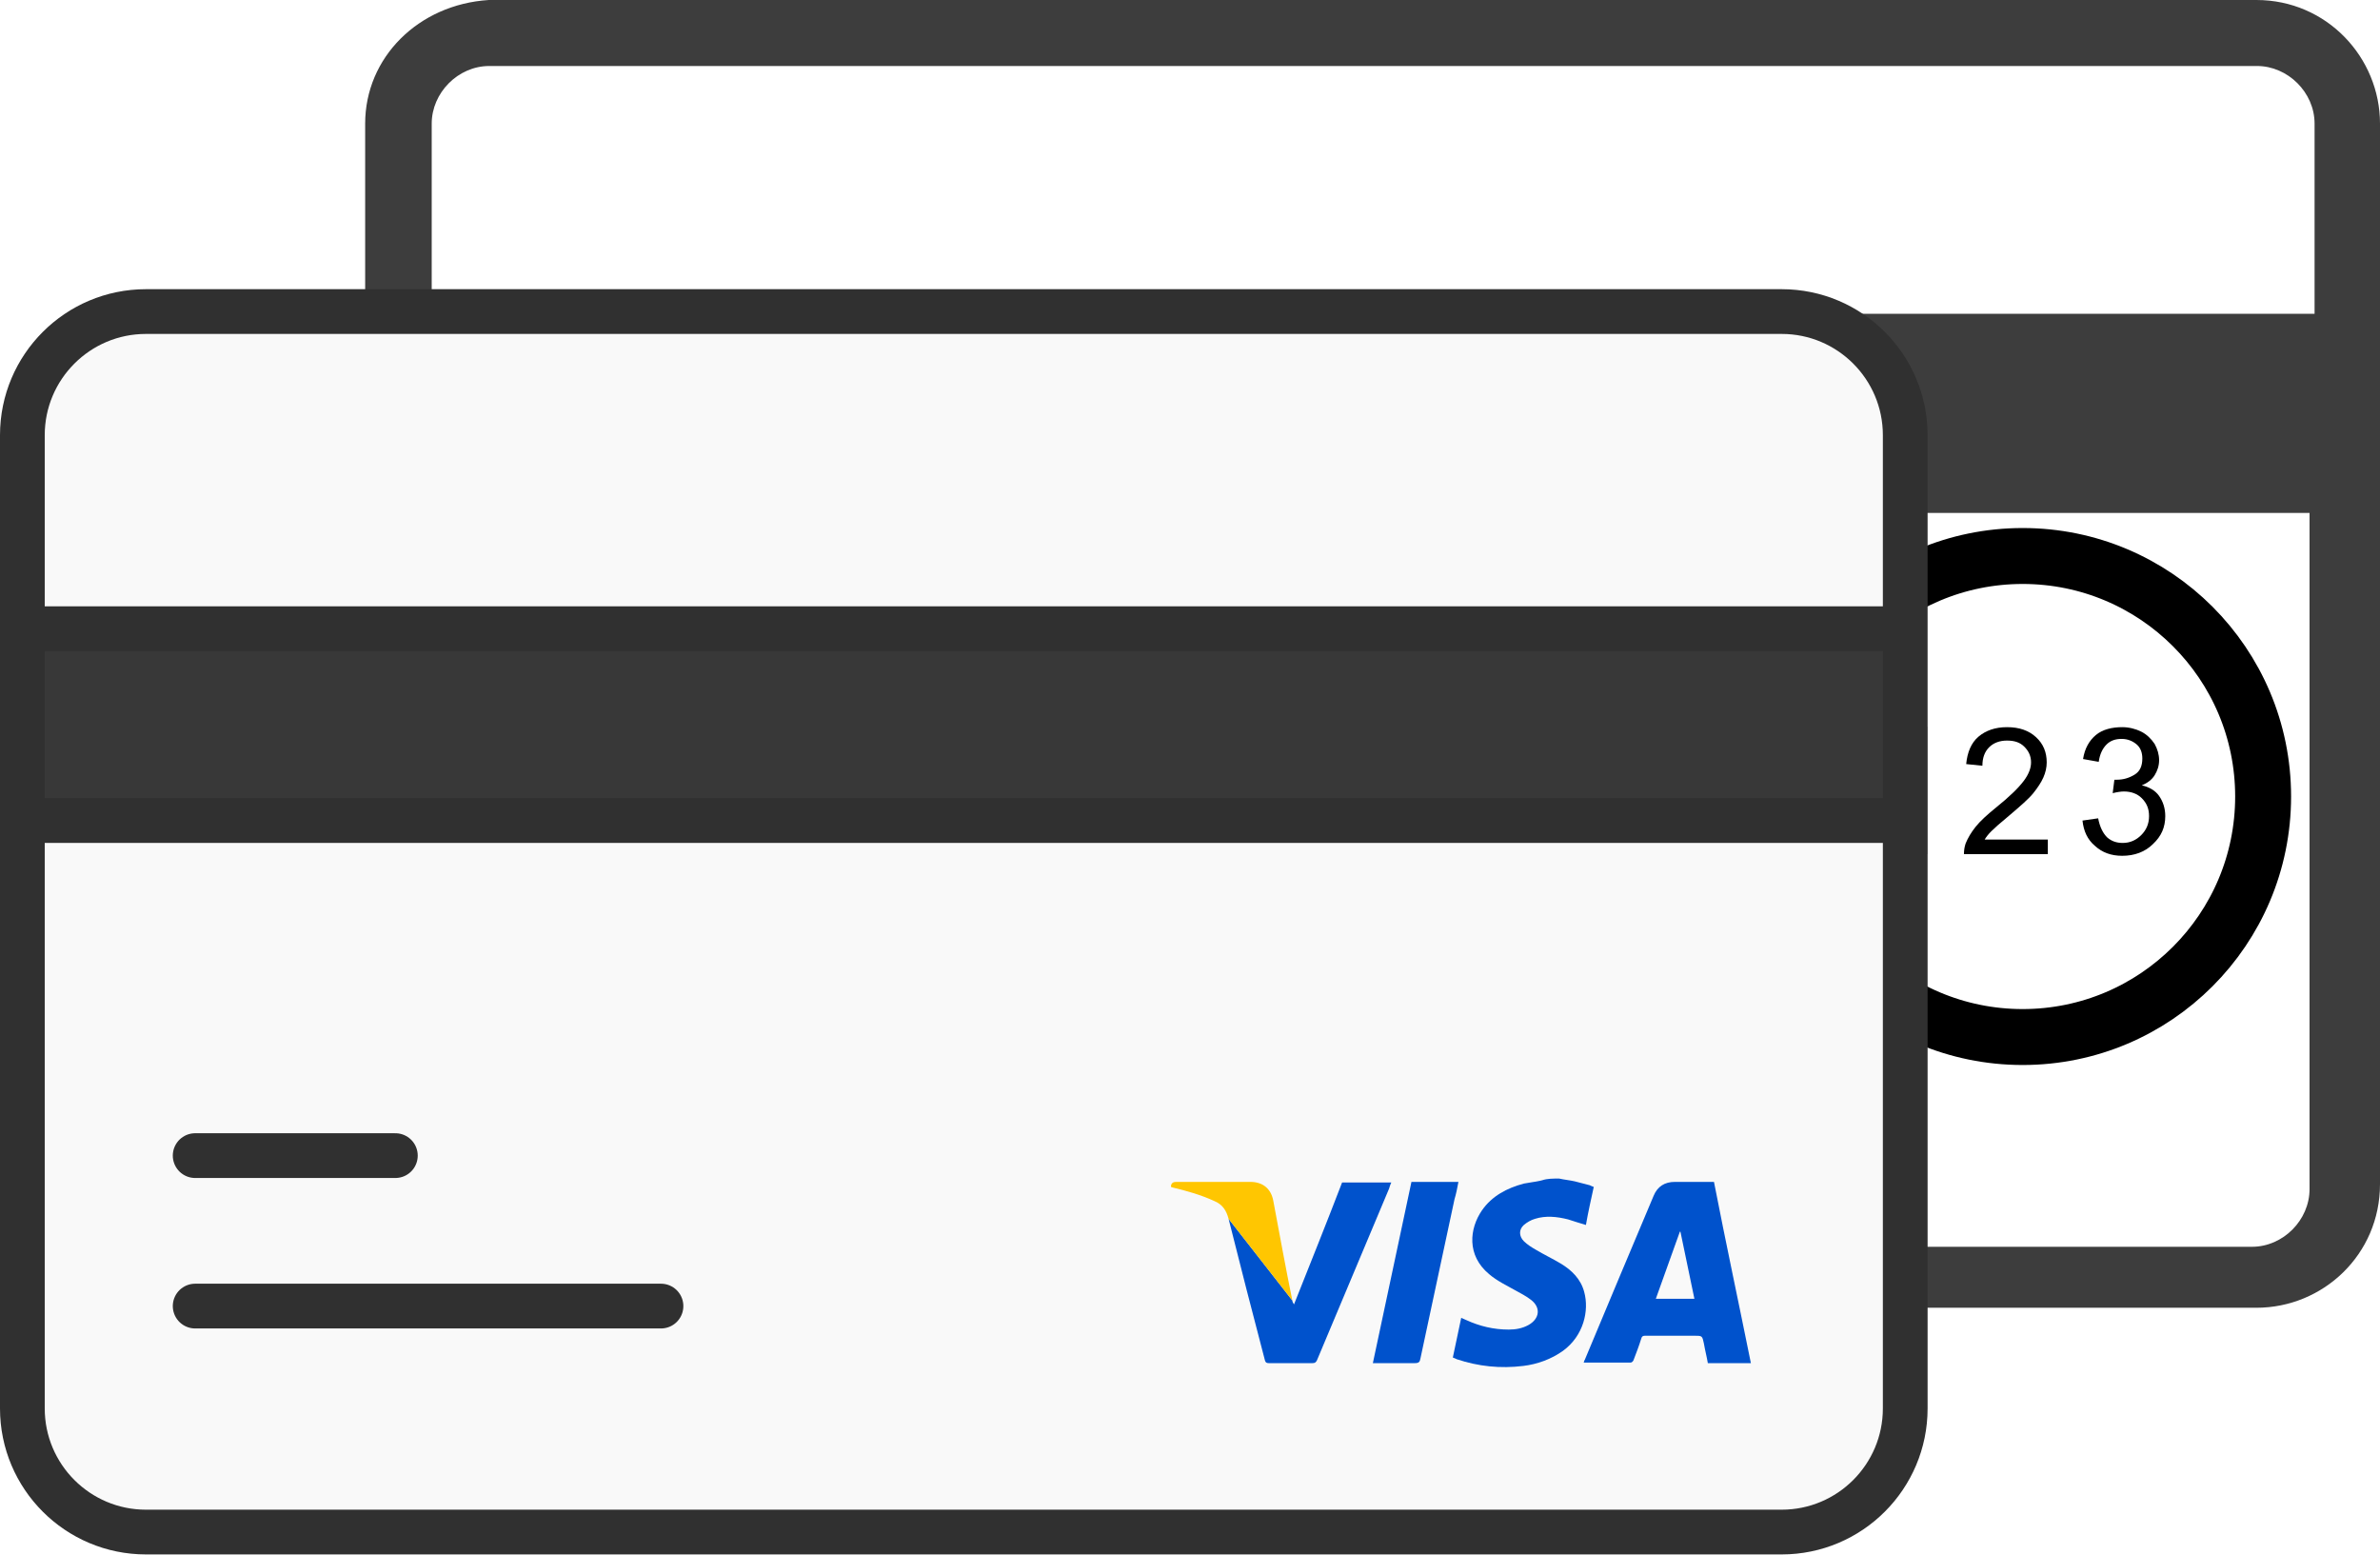
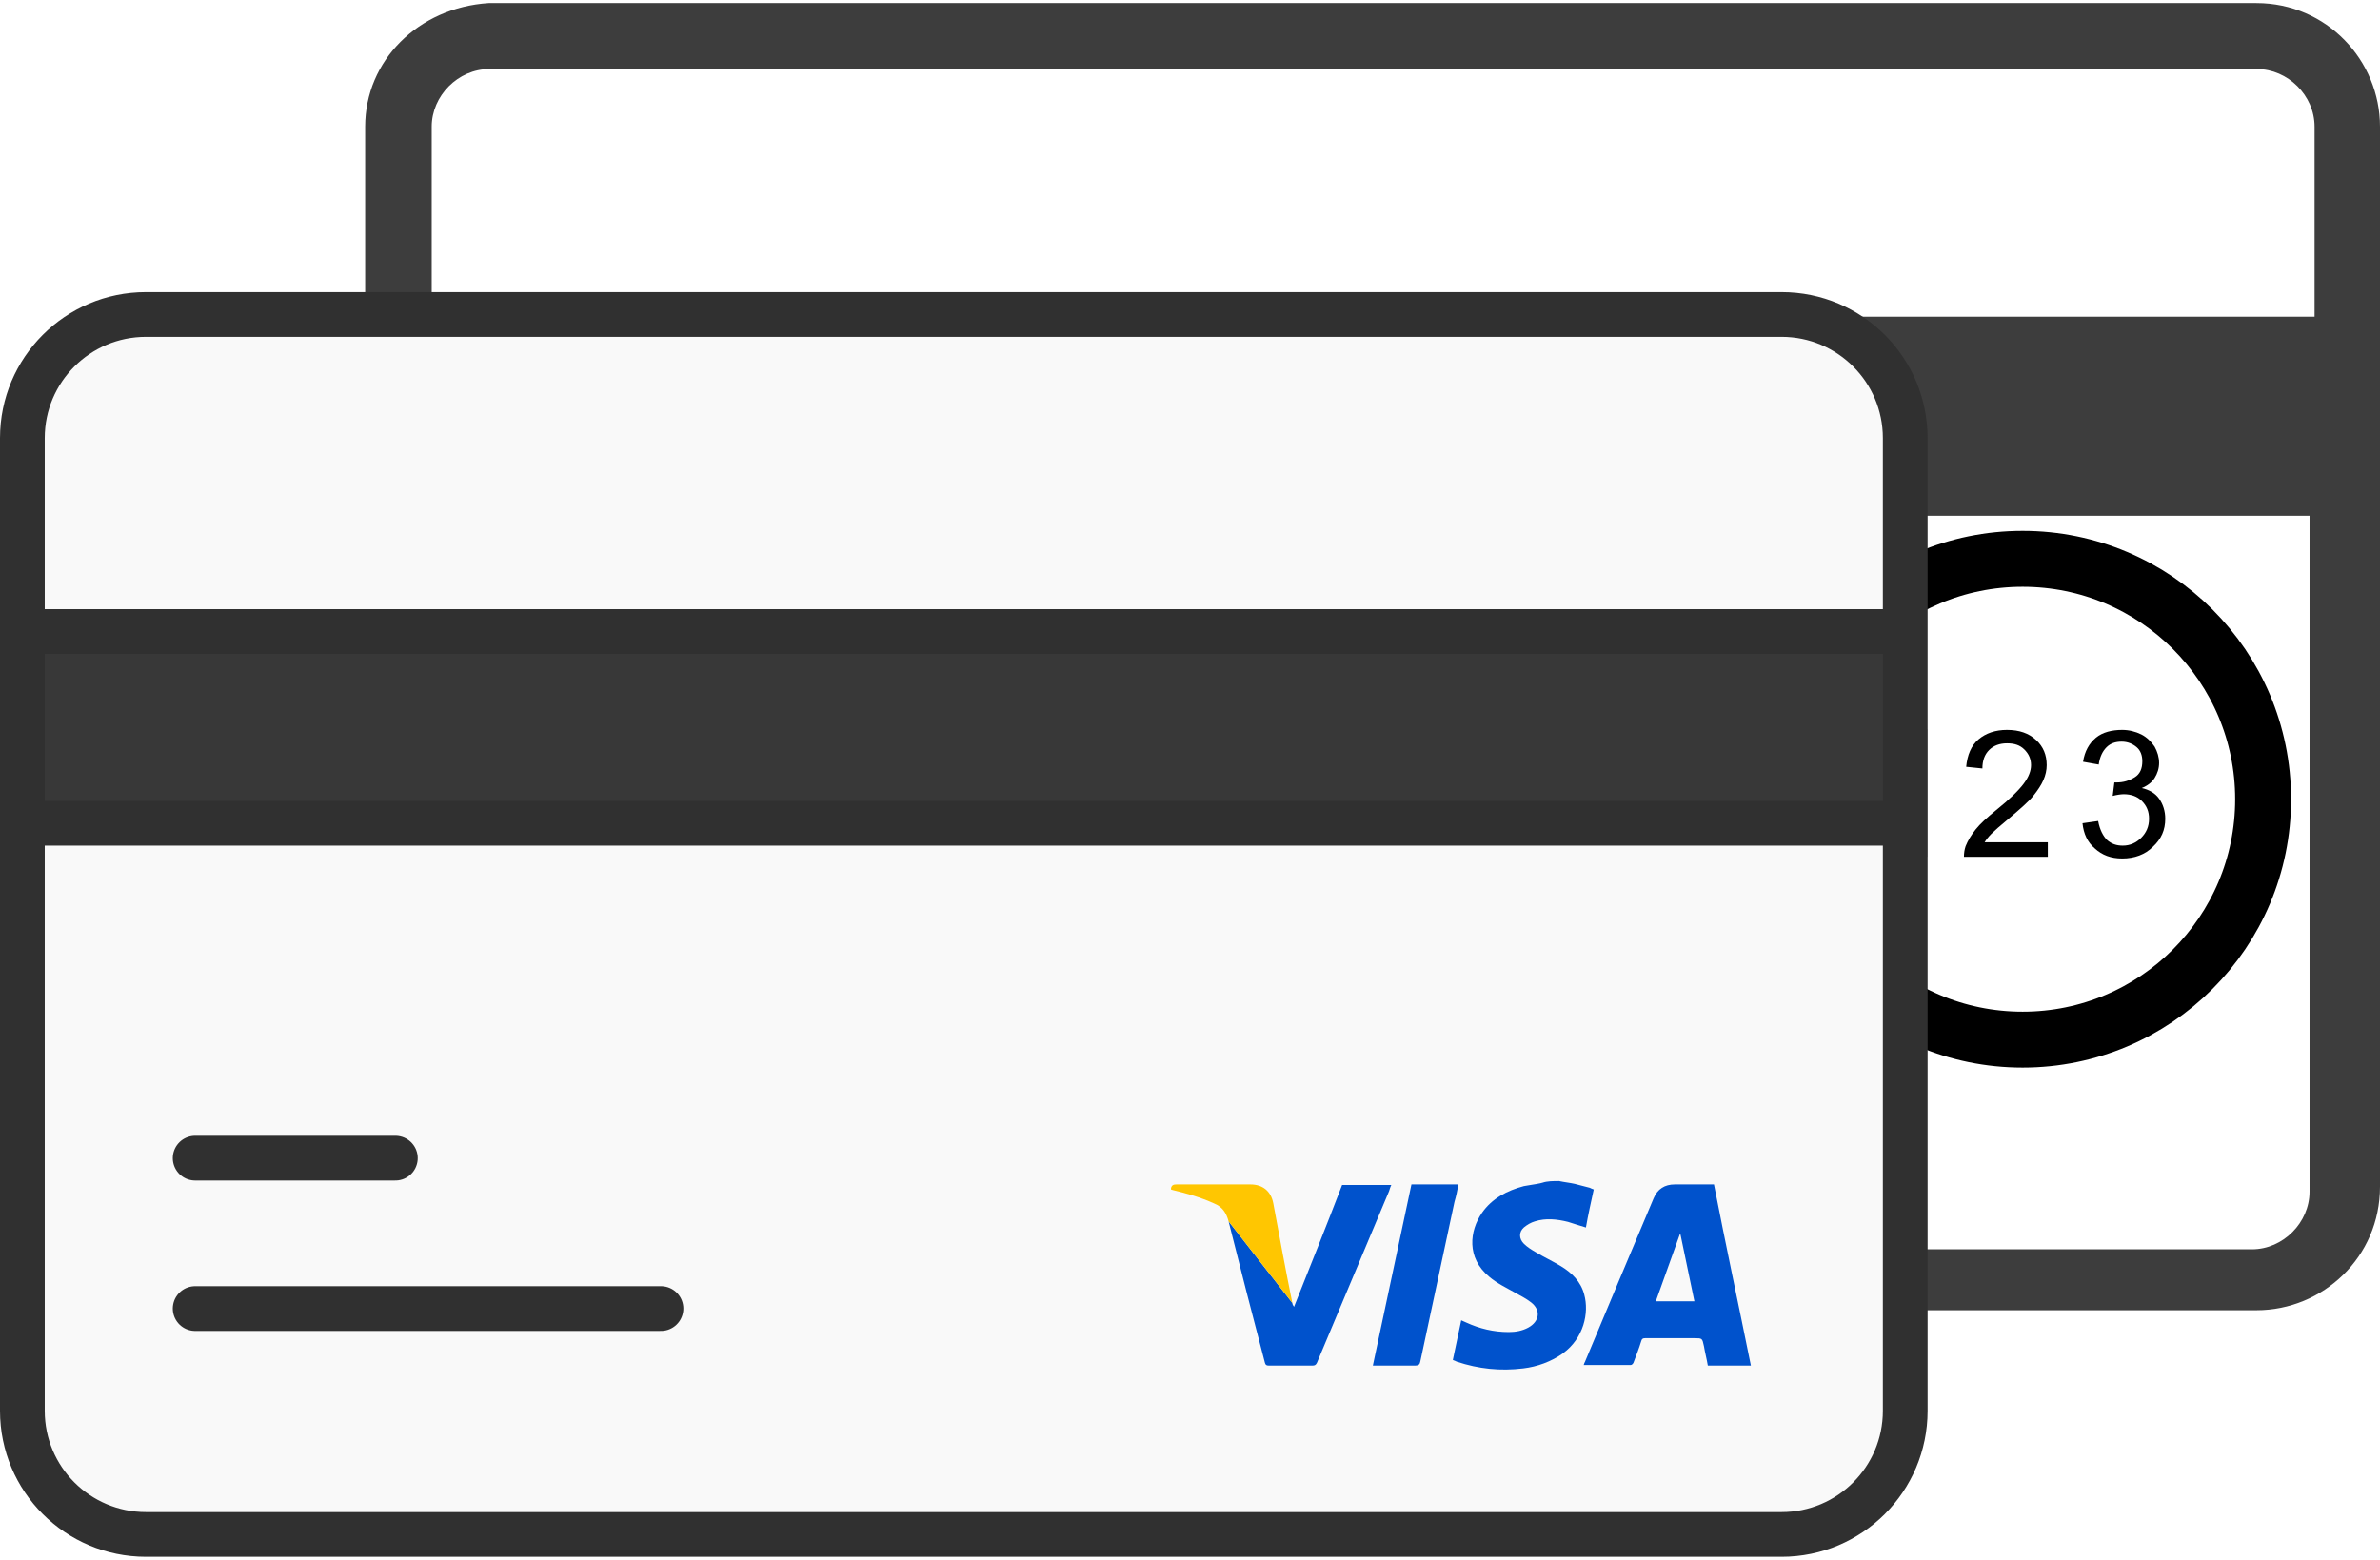
- <svg xmlns="http://www.w3.org/2000/svg" version="1.1" id="Layer_1" x="0px" y="0px" viewBox="0 0 42.56 27.79" style="enable-background:new 0 0 42.56 27.79;" xml:space="preserve">
+ <svg xmlns="http://www.w3.org/2000/svg" version="1.1" id="Layer_1" x="0px" y="0px" viewBox="0 0 42.56 27.79" style="enable-background:new 0 0 42.56 27.9;" xml:space="preserve" width="42.56" height="27.9">
  <style type="text/css">
	.st0{fill:#3D3D3D;}
	.st1{fill:none;stroke:#000000;stroke-miterlimit:10;}
	.st2{fill:#F9F9F9;}
	.st3{fill:#383838;}
	.st4{fill:none;stroke:#303030;stroke-width:0.8;stroke-linecap:round;stroke-linejoin:round;stroke-miterlimit:10;}
	.st5{fill:#0052CC;}
	.st6{fill:#FFC601;}
</style>
  <g>
    <path class="st0" d="M40.35,0H8.74C7.48,0.08,6.53,1.03,6.53,2.21v18.96c0,1.19,0.95,2.21,2.21,2.21h31.61   c1.19,0,2.21-0.95,2.21-2.21V2.21C42.56,1.03,41.61,0,40.35,0z M41.3,21.26c0,0.55-0.47,1.03-1.03,1.03H8.66   c-0.55,0-1.03-0.47-1.03-1.03V9.17h0.08H41.3V21.26z M41.38,5.61H7.72v-3.4c0-0.55,0.47-1.03,1.03-1.03h31.61   c0.55,0,1.03,0.47,1.03,1.03V5.61z" />
    <rect x="10.73" y="12.46" class="st0" width="19.09" height="3.56" />
    <g>
      <path d="M34.45,15.27h-0.28V13.5c-0.07,0.06-0.15,0.13-0.26,0.19c-0.11,0.06-0.21,0.11-0.29,0.14v-0.27    c0.16-0.07,0.29-0.16,0.41-0.27c0.12-0.1,0.2-0.2,0.25-0.3h0.18V15.27z" />
      <path d="M36.62,15v0.27h-1.5c0-0.07,0.01-0.13,0.03-0.19c0.04-0.1,0.1-0.2,0.18-0.3c0.08-0.1,0.2-0.21,0.36-0.34    c0.25-0.2,0.41-0.36,0.5-0.48c0.09-0.12,0.13-0.23,0.13-0.33c0-0.11-0.04-0.2-0.12-0.28s-0.18-0.11-0.31-0.11    c-0.13,0-0.24,0.04-0.32,0.12s-0.12,0.19-0.12,0.33l-0.29-0.03c0.02-0.21,0.09-0.38,0.22-0.49c0.13-0.11,0.3-0.17,0.51-0.17    c0.22,0,0.39,0.06,0.52,0.18s0.19,0.27,0.19,0.45c0,0.09-0.02,0.18-0.06,0.27c-0.04,0.09-0.1,0.18-0.18,0.28s-0.23,0.23-0.43,0.4    c-0.17,0.14-0.27,0.23-0.32,0.28c-0.05,0.05-0.09,0.1-0.12,0.15H36.62z" />
      <path d="M37.24,14.67l0.28-0.04c0.03,0.16,0.09,0.27,0.16,0.34c0.08,0.07,0.17,0.1,0.28,0.1c0.13,0,0.24-0.05,0.33-0.14    c0.09-0.09,0.14-0.2,0.14-0.34c0-0.13-0.04-0.23-0.13-0.32c-0.08-0.08-0.19-0.12-0.32-0.12c-0.05,0-0.12,0.01-0.2,0.03l0.03-0.24    c0.02,0,0.03,0,0.04,0c0.12,0,0.22-0.03,0.32-0.09s0.14-0.16,0.14-0.29c0-0.1-0.03-0.19-0.1-0.25s-0.16-0.1-0.27-0.1    c-0.11,0-0.2,0.03-0.27,0.1s-0.12,0.17-0.14,0.31l-0.28-0.05c0.03-0.19,0.11-0.33,0.23-0.43S37.77,13,37.95,13    c0.12,0,0.24,0.03,0.34,0.08c0.1,0.05,0.18,0.13,0.24,0.22c0.05,0.09,0.08,0.19,0.08,0.29c0,0.1-0.03,0.19-0.08,0.27    S38.4,14,38.3,14.04c0.13,0.03,0.24,0.09,0.31,0.19c0.07,0.1,0.11,0.22,0.11,0.36c0,0.2-0.07,0.36-0.22,0.5    c-0.14,0.14-0.33,0.21-0.55,0.21c-0.2,0-0.36-0.06-0.49-0.18C37.33,15.01,37.26,14.86,37.24,14.67z" />
    </g>
    <circle class="st1" cx="36.17" cy="14.24" r="4.3" />
  </g>
  <g id="Icons">
    <g>
      <g>
        <path class="st2" d="M31.86,27.39H2.61c-1.22,0-2.21-0.99-2.21-2.21V7.78c0-1.22,0.99-2.21,2.21-2.21h29.25     c1.22,0,2.21,0.99,2.21,2.21v17.4C34.07,26.4,33.08,27.39,31.86,27.39z" />
        <rect x="0.4" y="11.24" class="st3" width="33.67" height="3.44" />
        <path class="st4" d="M31.86,27.39H2.61c-1.22,0-2.21-0.99-2.21-2.21V7.78c0-1.22,0.99-2.21,2.21-2.21h29.25     c1.22,0,2.21,0.99,2.21,2.21v17.4C34.07,26.4,33.08,27.39,31.86,27.39z" />
        <line class="st4" x1="0.4" y1="11.24" x2="33.84" y2="11.24" />
        <line class="st4" x1="33.83" y1="14.67" x2="0.58" y2="14.67" />
        <line class="st4" x1="3.49" y1="23.35" x2="11.82" y2="23.35" />
        <line class="st4" x1="3.49" y1="20.66" x2="7.07" y2="20.66" />
      </g>
      <path class="st5" d="M23.11,23.25c0,0.02,0.01,0.04,0.03,0.07c0.29-0.73,0.58-1.45,0.86-2.18c0.29,0,0.58,0,0.88,0    c-0.02,0.04-0.03,0.08-0.04,0.11c-0.43,1.02-0.86,2.05-1.29,3.07c-0.02,0.04-0.04,0.05-0.08,0.05c-0.26,0-0.52,0-0.78,0    c-0.04,0-0.06-0.01-0.07-0.05c-0.22-0.84-0.44-1.69-0.65-2.53" />
      <path class="st6" d="M21.97,21.79c-0.04-0.15-0.11-0.26-0.26-0.32c-0.24-0.11-0.49-0.18-0.74-0.24c-0.01,0-0.02-0.01-0.03-0.01    c0-0.01,0-0.02,0-0.02c0.01-0.06,0.05-0.07,0.1-0.07c0.44,0,0.88,0,1.32,0c0.22,0,0.37,0.12,0.41,0.34    c0.11,0.59,0.22,1.19,0.34,1.78" />
      <path class="st5" d="M27.88,21.07c0.09,0.02,0.19,0.03,0.28,0.05c0.09,0.02,0.18,0.05,0.27,0.07c0.02,0.01,0.04,0.02,0.07,0.03    c-0.05,0.23-0.1,0.45-0.14,0.68c-0.11-0.03-0.22-0.07-0.32-0.1c-0.2-0.05-0.4-0.07-0.59-0.01c-0.07,0.02-0.14,0.06-0.2,0.11    c-0.09,0.08-0.09,0.2,0,0.29c0.06,0.06,0.14,0.11,0.21,0.15c0.15,0.09,0.3,0.16,0.45,0.25c0.2,0.12,0.36,0.28,0.42,0.51    c0.09,0.33-0.01,0.78-0.38,1.05c-0.21,0.15-0.46,0.24-0.71,0.27c-0.41,0.05-0.8,0.01-1.19-0.12c-0.02-0.01-0.04-0.02-0.07-0.03    c0.05-0.24,0.1-0.47,0.15-0.71c0.03,0.01,0.06,0.03,0.09,0.04c0.24,0.11,0.49,0.17,0.76,0.17c0.12,0,0.24-0.02,0.35-0.08    c0.2-0.11,0.23-0.31,0.05-0.45c-0.09-0.07-0.19-0.12-0.28-0.17c-0.16-0.09-0.33-0.17-0.47-0.29c-0.41-0.34-0.35-0.82-0.13-1.14    c0.18-0.26,0.45-0.4,0.75-0.48c0.1-0.02,0.2-0.03,0.29-0.05c0.01,0,0.03-0.01,0.04-0.01C27.67,21.07,27.77,21.07,27.88,21.07z" />
      <path class="st5" d="M31.31,24.37c-0.26,0-0.51,0-0.77,0c-0.02-0.12-0.05-0.23-0.07-0.35c-0.03-0.14-0.03-0.14-0.17-0.14    c-0.29,0-0.59,0-0.88,0c-0.04,0-0.06,0.01-0.07,0.05c-0.04,0.13-0.09,0.26-0.14,0.39c-0.01,0.02-0.03,0.04-0.05,0.04    c-0.28,0-0.56,0-0.84,0c0.01-0.02,0.01-0.04,0.02-0.05c0.41-0.98,0.82-1.96,1.23-2.93c0.07-0.17,0.2-0.25,0.38-0.25    c0.23,0,0.46,0,0.7,0C30.86,22.21,31.09,23.28,31.31,24.37z M30.3,23.22c-0.08-0.4-0.17-0.8-0.25-1.2c0,0-0.01,0-0.01,0    c-0.14,0.4-0.29,0.8-0.43,1.2C29.84,23.22,30.06,23.22,30.3,23.22z" />
      <path class="st5" d="M24.55,24.37c0.23-1.08,0.46-2.16,0.69-3.24c0.28,0,0.55,0,0.84,0c-0.02,0.11-0.04,0.21-0.07,0.31    c-0.2,0.95-0.41,1.9-0.61,2.85c-0.01,0.06-0.03,0.08-0.1,0.08c-0.23,0-0.46,0-0.69,0C24.6,24.37,24.58,24.37,24.55,24.37z" />
    </g>
  </g>
</svg>
